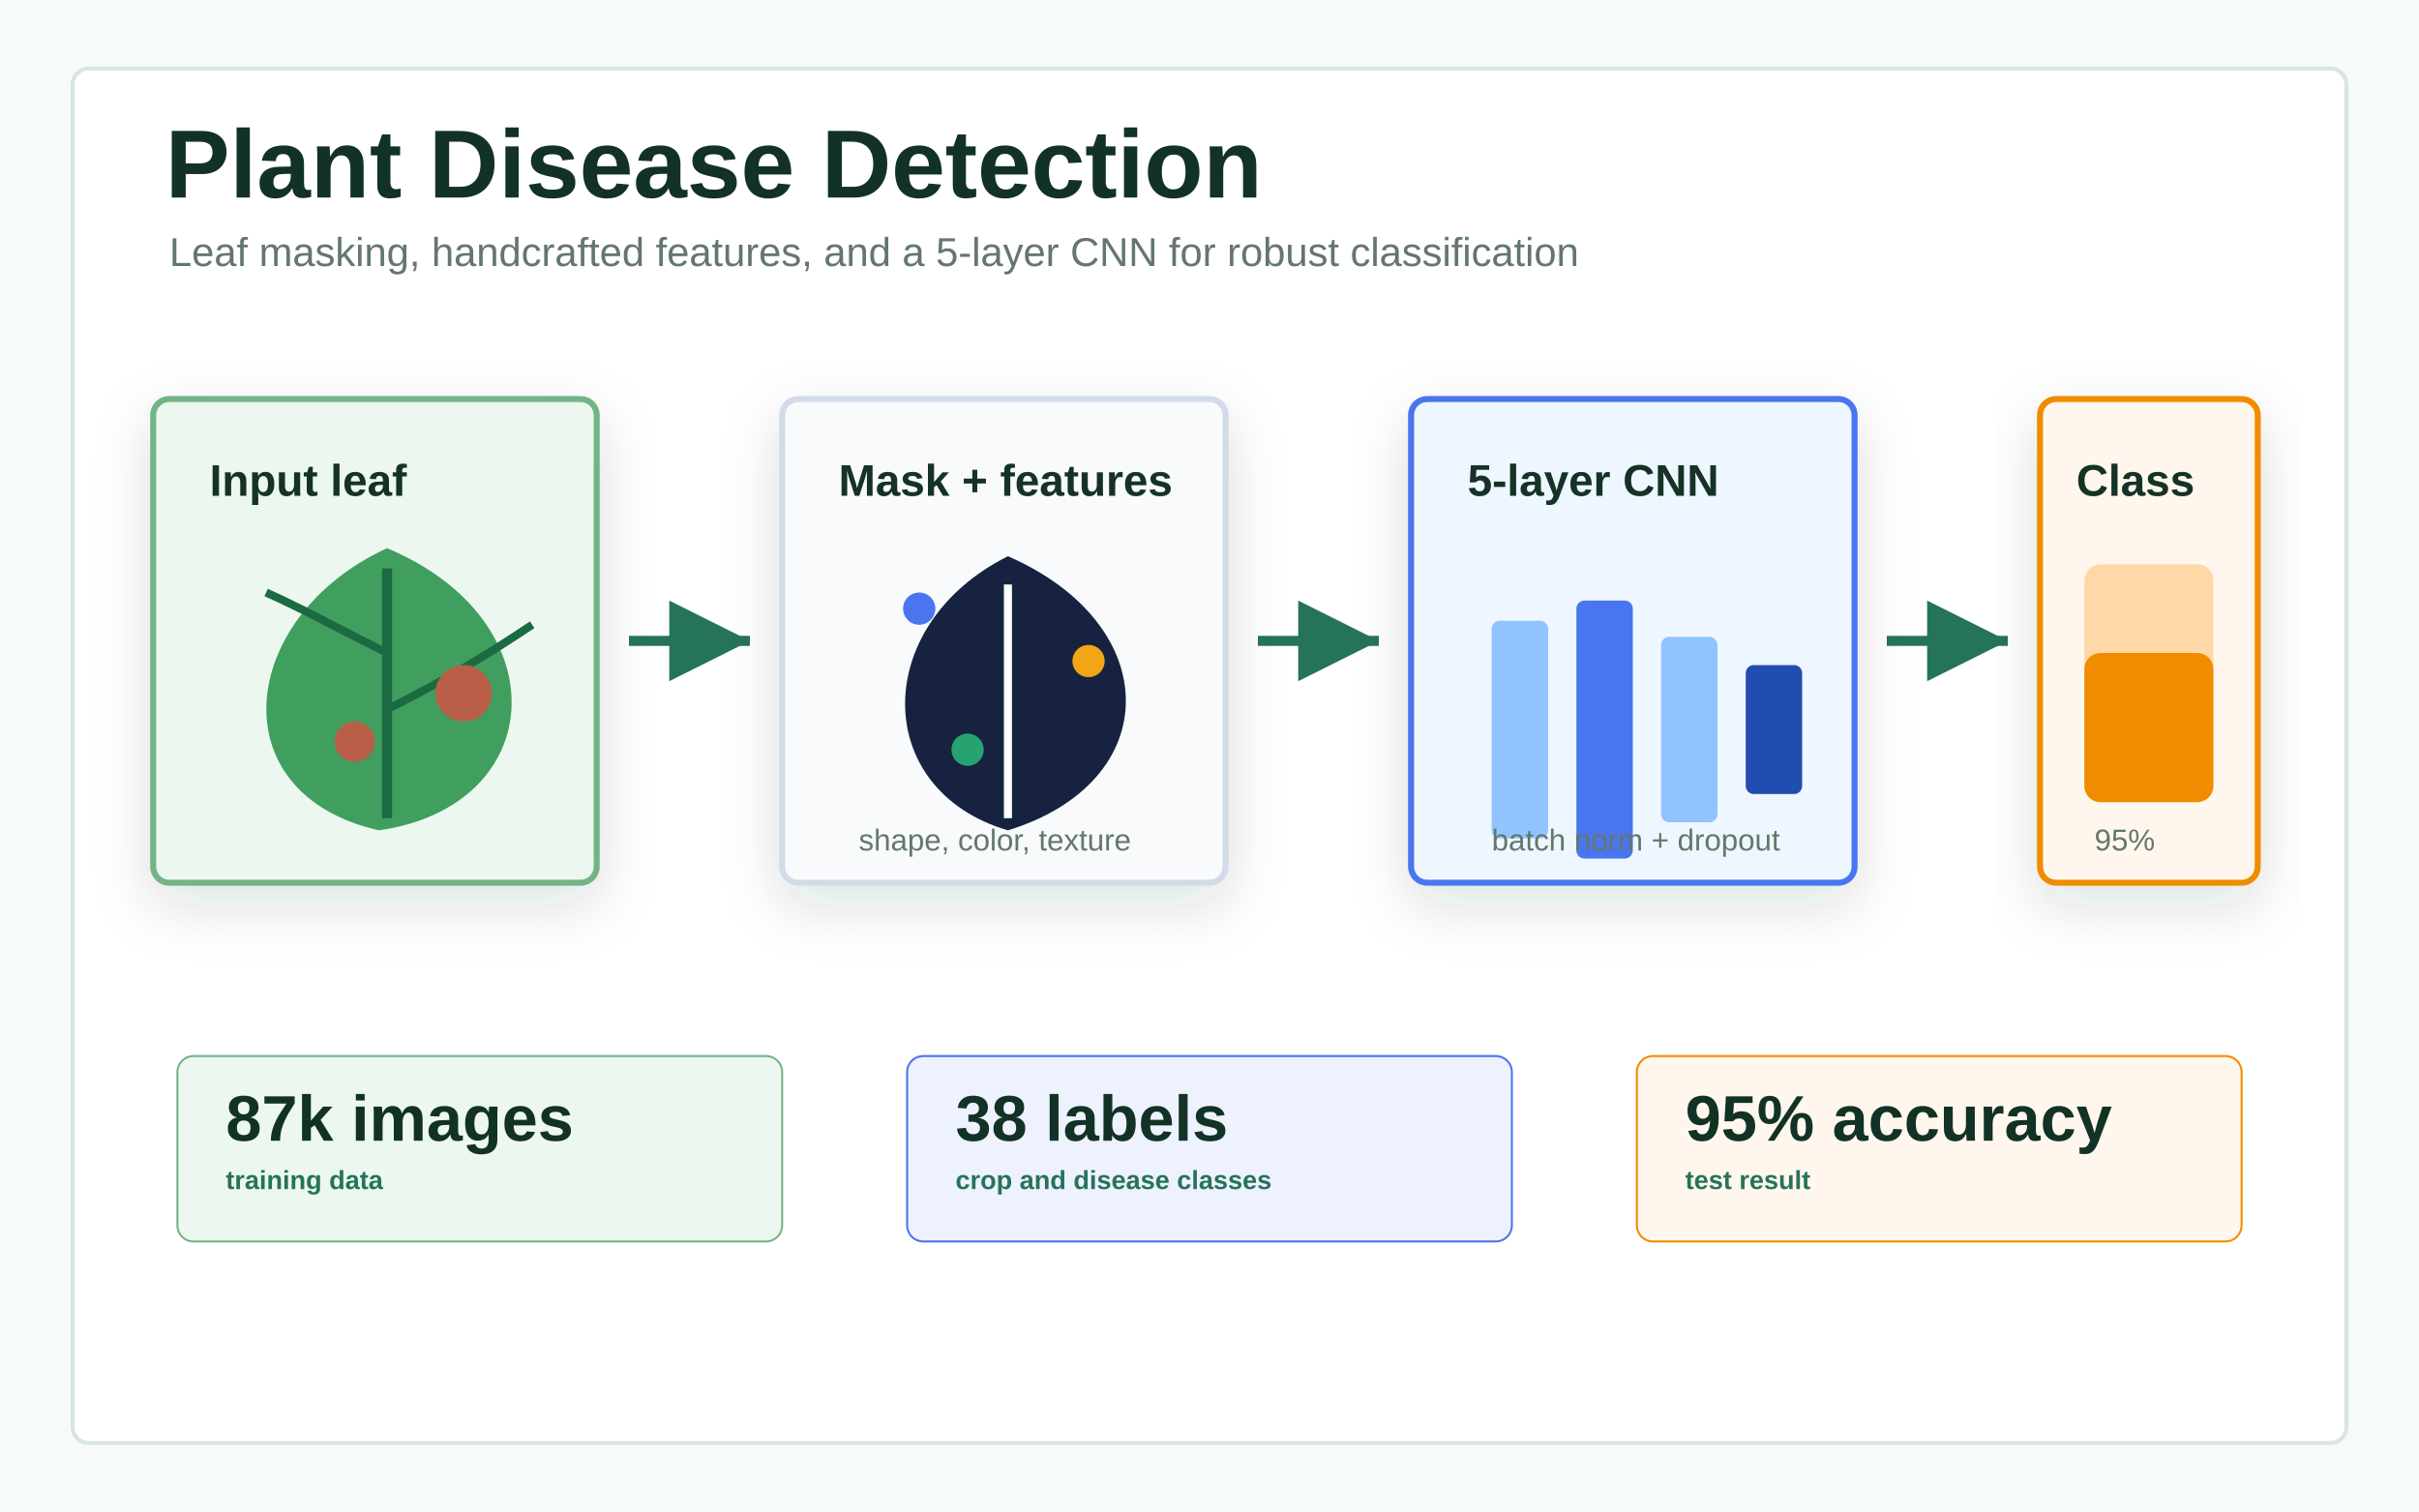
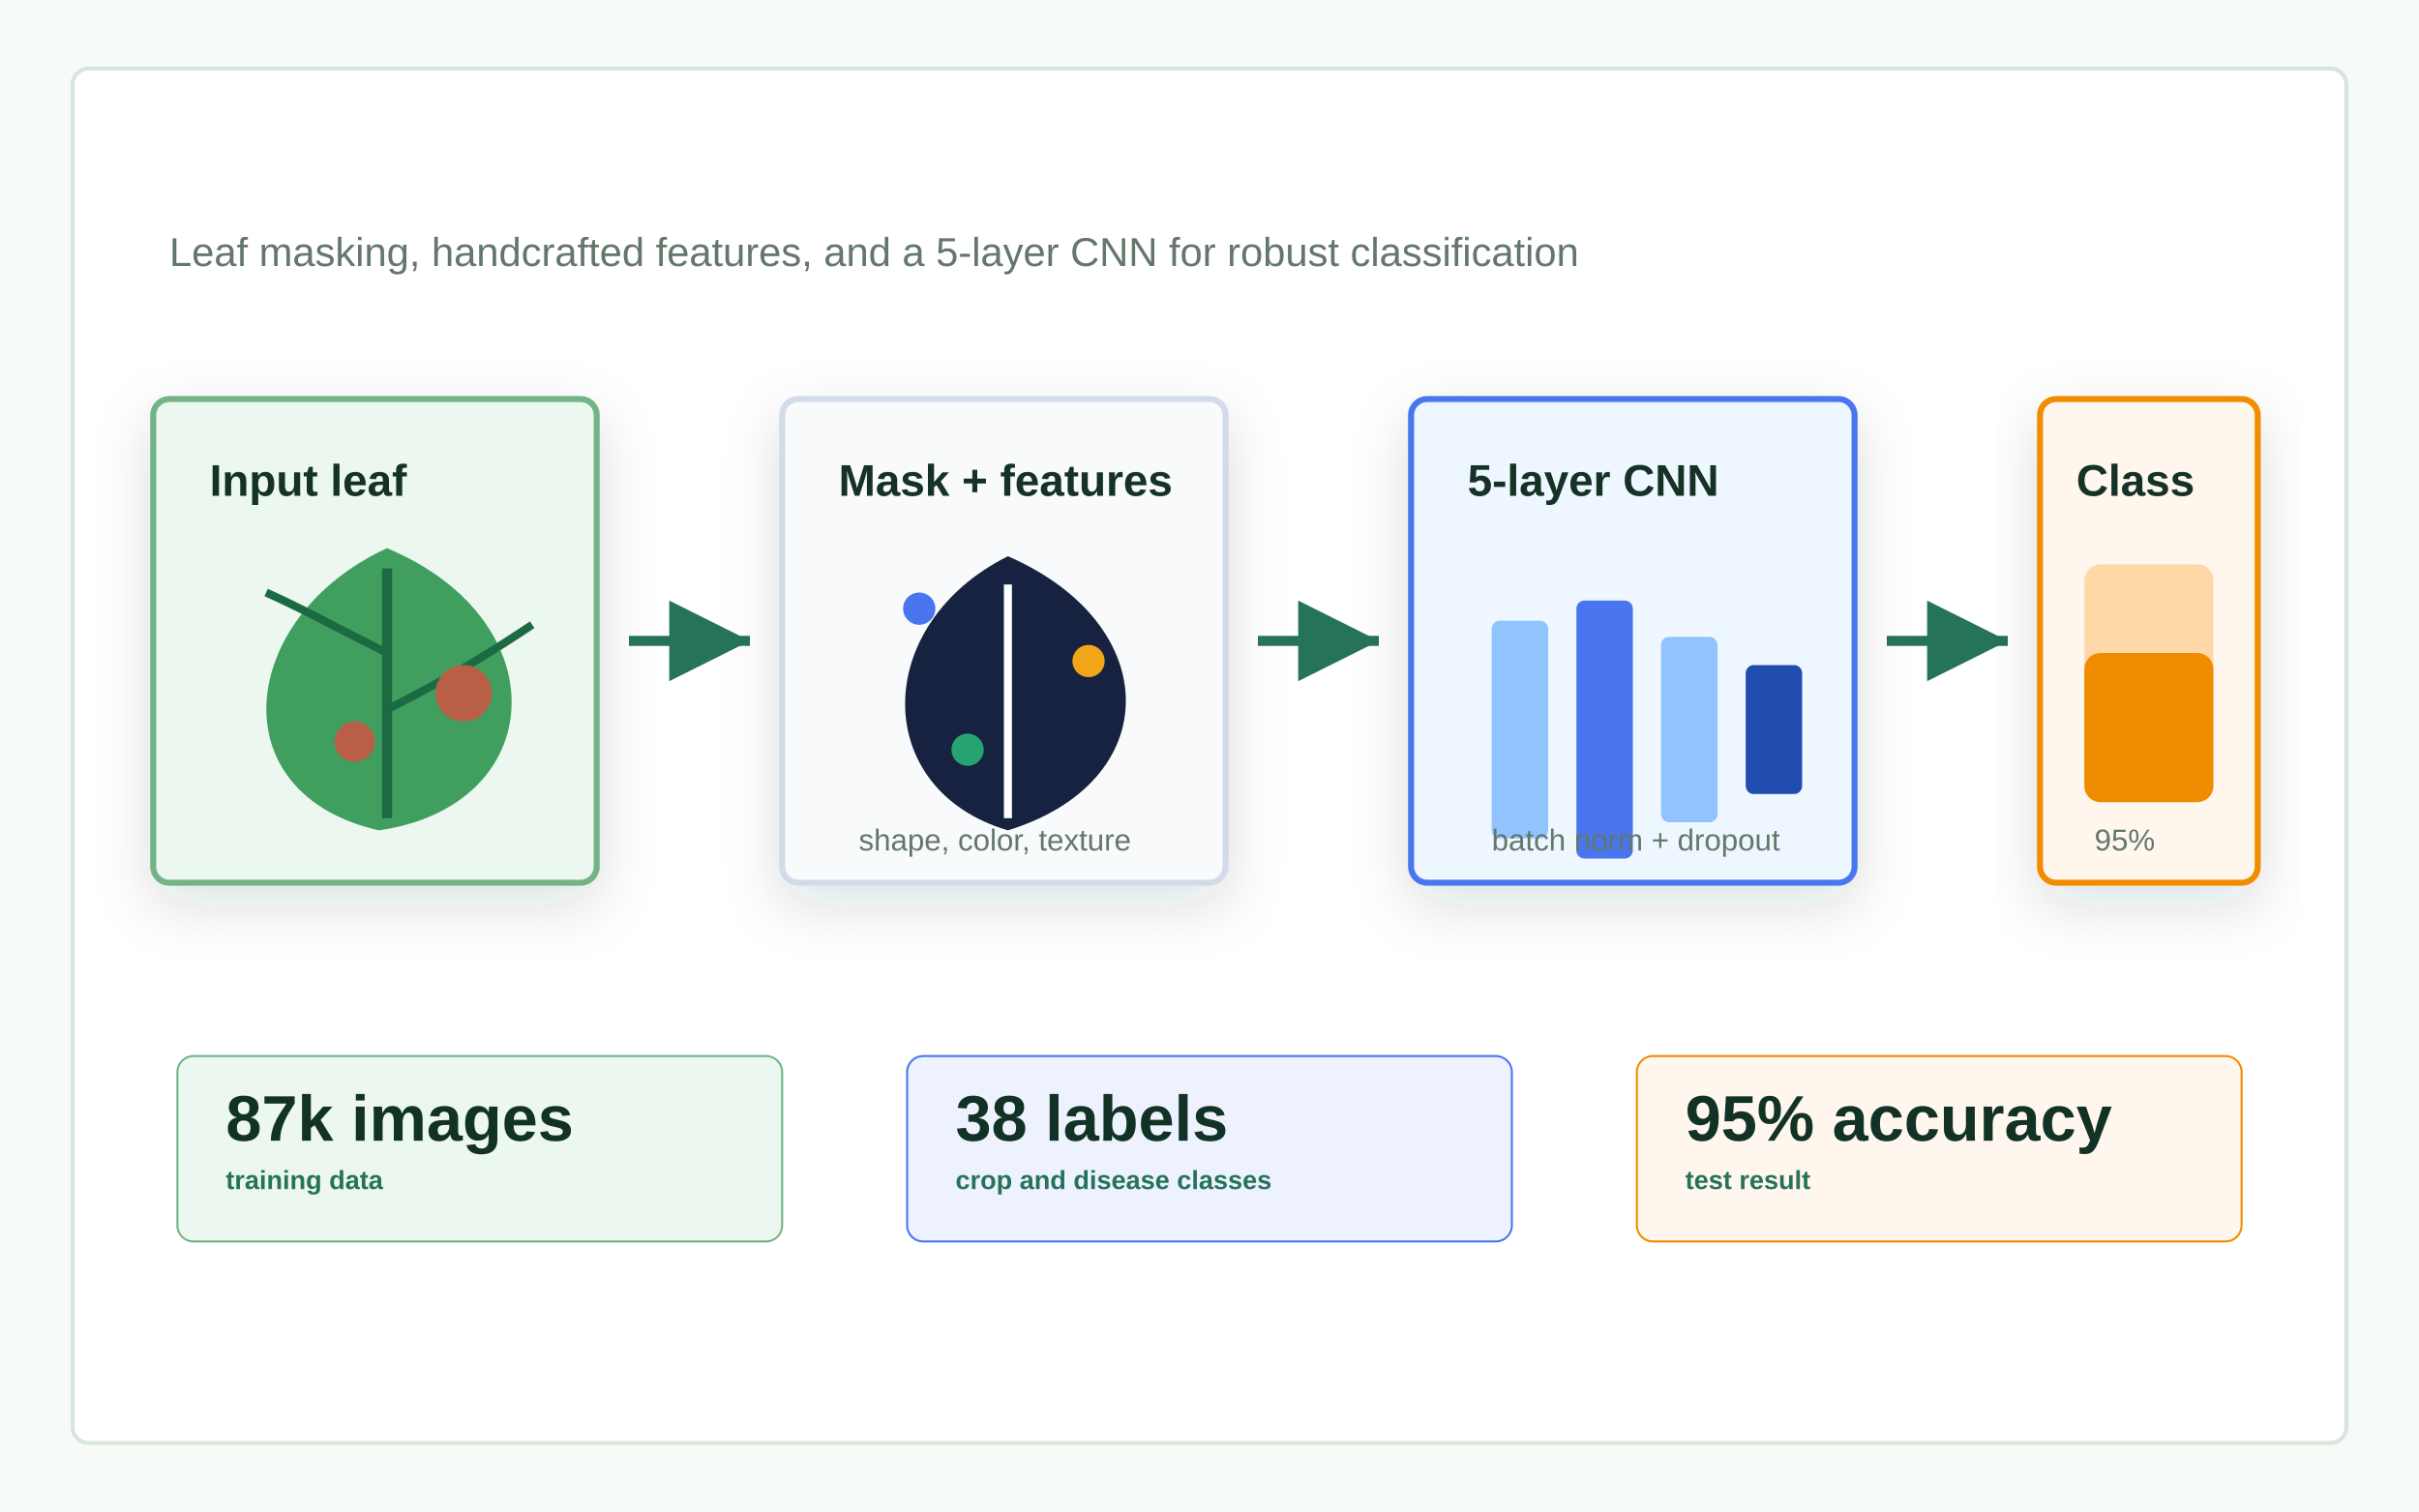
<svg xmlns="http://www.w3.org/2000/svg" viewBox="0 0 1200 750" role="img" aria-labelledby="title desc">
  <defs>
    <filter id="shadow" x="-20%" y="-20%" width="140%" height="140%">
      <feDropShadow dx="0" dy="10" stdDeviation="14" flood-color="#123225" flood-opacity="0.14" />
    </filter>
    <marker id="arrow" markerWidth="12" markerHeight="12" refX="10" refY="6" orient="auto" markerUnits="strokeWidth">
      <path d="M2 2 L10 6 L2 10 Z" fill="#25735a" />
    </marker>
    <style>
      .bg{fill:#f7fbf8}
      .panel{fill:#fff;stroke:#d7e6dd;stroke-width:2}
      .title{font:700 48px Poppins,Arial,sans-serif;fill:#123225}
      .sub{font:500 20px Poppins,Arial,sans-serif;fill:#63776b}
      .label{font:700 22px Poppins,Arial,sans-serif;fill:#123225}
      .small{font:500 15px Poppins,Arial,sans-serif;fill:#63776b}
      .metric{font:700 32px Poppins,Arial,sans-serif;fill:#123225}
      .metric-label{font:700 13px Poppins,Arial,sans-serif;fill:#25735a;text-transform:uppercase}
      .wire{fill:none;stroke:#25735a;stroke-width:5;marker-end:url(#arrow)}
    </style>
  </defs>
  <rect class="bg" width="1200" height="750" />
  <rect x="36" y="34" width="1128" height="682" rx="8" class="panel" />
-   <text x="82" y="98" class="title">Plant Disease Detection</text>
  <text x="84" y="132" class="sub">Leaf masking, handcrafted features, and a 5-layer CNN for robust classification</text>
  <g transform="translate(76 198)" filter="url(#shadow)">
    <rect x="0" y="0" width="220" height="240" rx="8" fill="#ecf8ef" stroke="#72b486" stroke-width="3" />
    <text x="28" y="48" class="label">Input leaf</text>
    <path d="M116 74 C42 108 32 196 112 214 C196 202 202 110 116 74 Z" fill="#3f9f5f" />
    <path d="M116 84 C116 124 116 162 116 208" stroke="#1e6b43" stroke-width="5" fill="none" />
    <path d="M116 126 C92 114 74 104 56 96" stroke="#1e6b43" stroke-width="4" fill="none" />
    <path d="M116 154 C148 138 170 124 188 112" stroke="#1e6b43" stroke-width="4" fill="none" />
    <circle cx="154" cy="146" r="14" fill="#b95e46" />
    <circle cx="100" cy="170" r="10" fill="#b95e46" />
  </g>
  <path d="M312 318 L372 318" class="wire" />
  <g transform="translate(388 198)" filter="url(#shadow)">
    <rect x="0" y="0" width="220" height="240" rx="8" fill="#f8fafc" stroke="#d2dbe8" stroke-width="3" />
    <text x="28" y="48" class="label">Mask + features</text>
    <path d="M112 78 C44 112 44 194 112 214 C190 190 190 112 112 78 Z" fill="#12233f" />
    <path d="M112 92 C112 134 112 170 112 208" stroke="#ffffff" stroke-width="4" fill="none" />
    <circle cx="68" cy="104" r="8" fill="#4a76ee" />
    <circle cx="152" cy="130" r="8" fill="#f2a516" />
    <circle cx="92" cy="174" r="8" fill="#25a36f" />
    <text x="38" y="224" class="small">shape, color, texture</text>
  </g>
  <path d="M624 318 L684 318" class="wire" />
  <g transform="translate(700 198)" filter="url(#shadow)">
    <rect x="0" y="0" width="220" height="240" rx="8" fill="#eef7ff" stroke="#4a76ee" stroke-width="3" />
    <text x="28" y="48" class="label">5-layer CNN</text>
    <g transform="translate(40 86)">
      <rect x="0" y="24" width="28" height="108" rx="4" fill="#91c4ff" />
      <rect x="42" y="14" width="28" height="128" rx="4" fill="#4a76ee" />
      <rect x="84" y="32" width="28" height="92" rx="4" fill="#91c4ff" />
      <rect x="126" y="46" width="28" height="64" rx="4" fill="#234db0" />
    </g>
    <text x="40" y="224" class="small">batch norm + dropout</text>
  </g>
  <path d="M936 318 L996 318" class="wire" />
  <g transform="translate(1012 198)" filter="url(#shadow)">
    <rect x="0" y="0" width="108" height="240" rx="8" fill="#fff7ed" stroke="#f08c00" stroke-width="3" />
    <text x="18" y="48" class="label">Class</text>
    <rect x="22" y="82" width="64" height="118" rx="8" fill="#ffd8a8" />
    <rect x="22" y="126" width="64" height="74" rx="8" fill="#f08c00" />
    <text x="27" y="224" class="small">95%</text>
  </g>
  <g transform="translate(88 524)">
    <rect x="0" y="0" width="300" height="92" rx="8" fill="#ecf8ef" stroke="#72b486" />
    <text x="24" y="42" class="metric">87k images</text>
    <text x="24" y="66" class="metric-label">training data</text>
  </g>
  <g transform="translate(450 524)">
    <rect x="0" y="0" width="300" height="92" rx="8" fill="#eef2ff" stroke="#4a76ee" />
    <text x="24" y="42" class="metric">38 labels</text>
    <text x="24" y="66" class="metric-label">crop and disease classes</text>
  </g>
  <g transform="translate(812 524)">
    <rect x="0" y="0" width="300" height="92" rx="8" fill="#fff7ed" stroke="#f08c00" />
    <text x="24" y="42" class="metric">95% accuracy</text>
    <text x="24" y="66" class="metric-label">test result</text>
  </g>
</svg>
